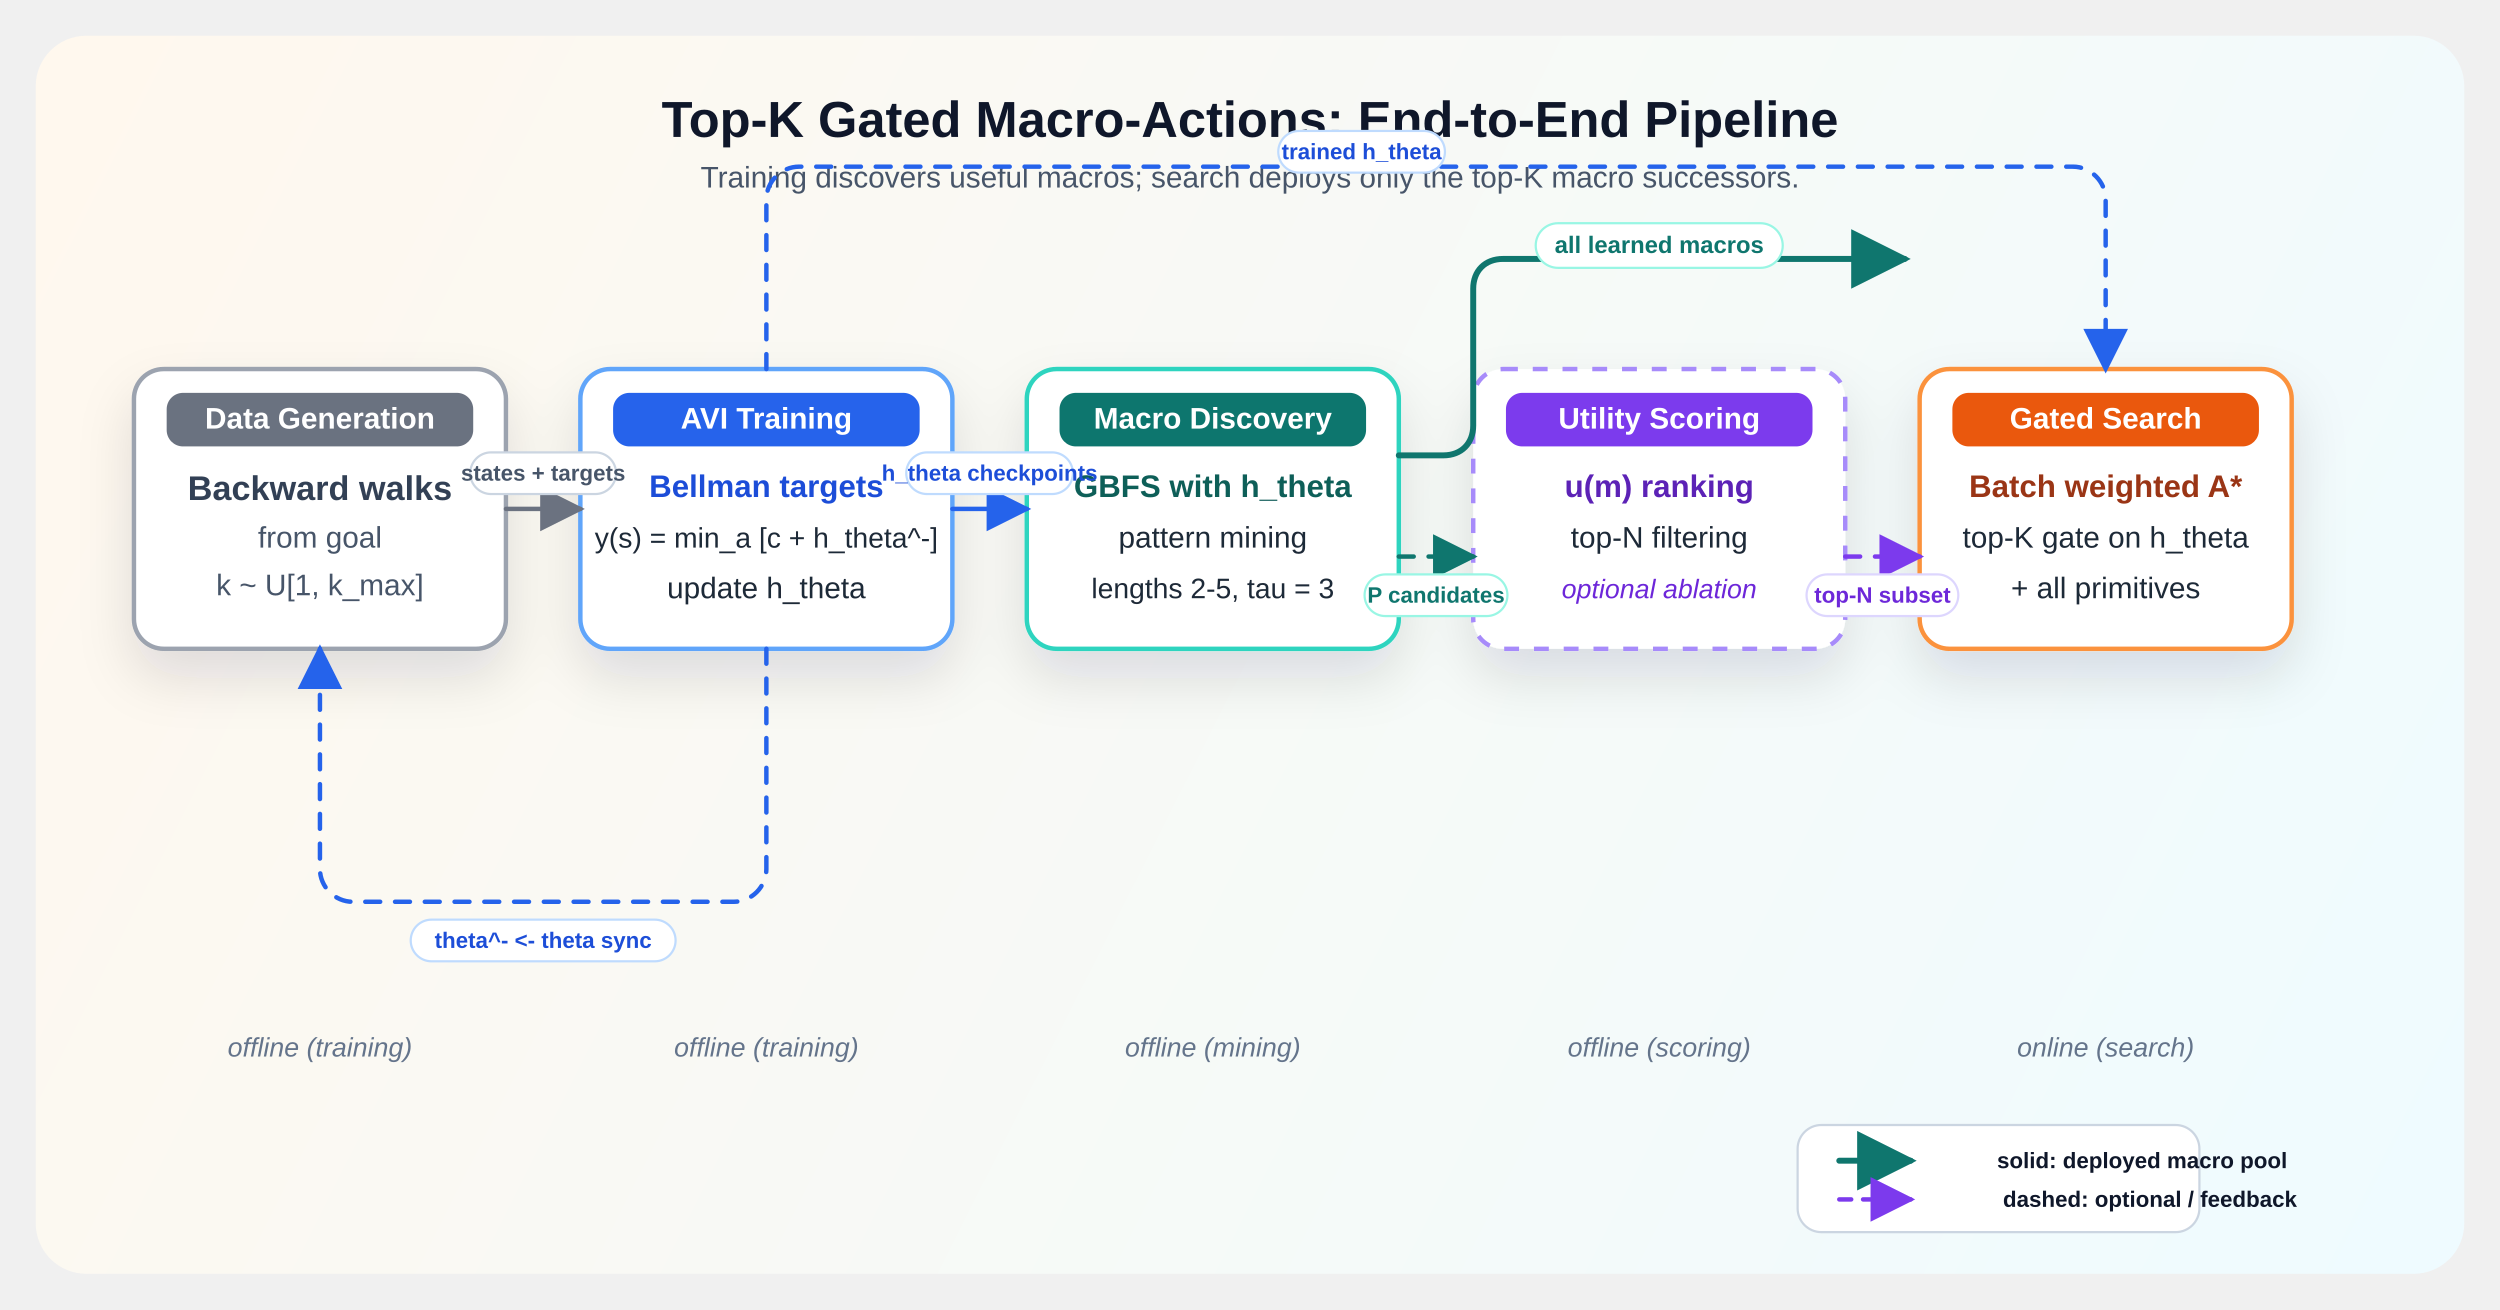
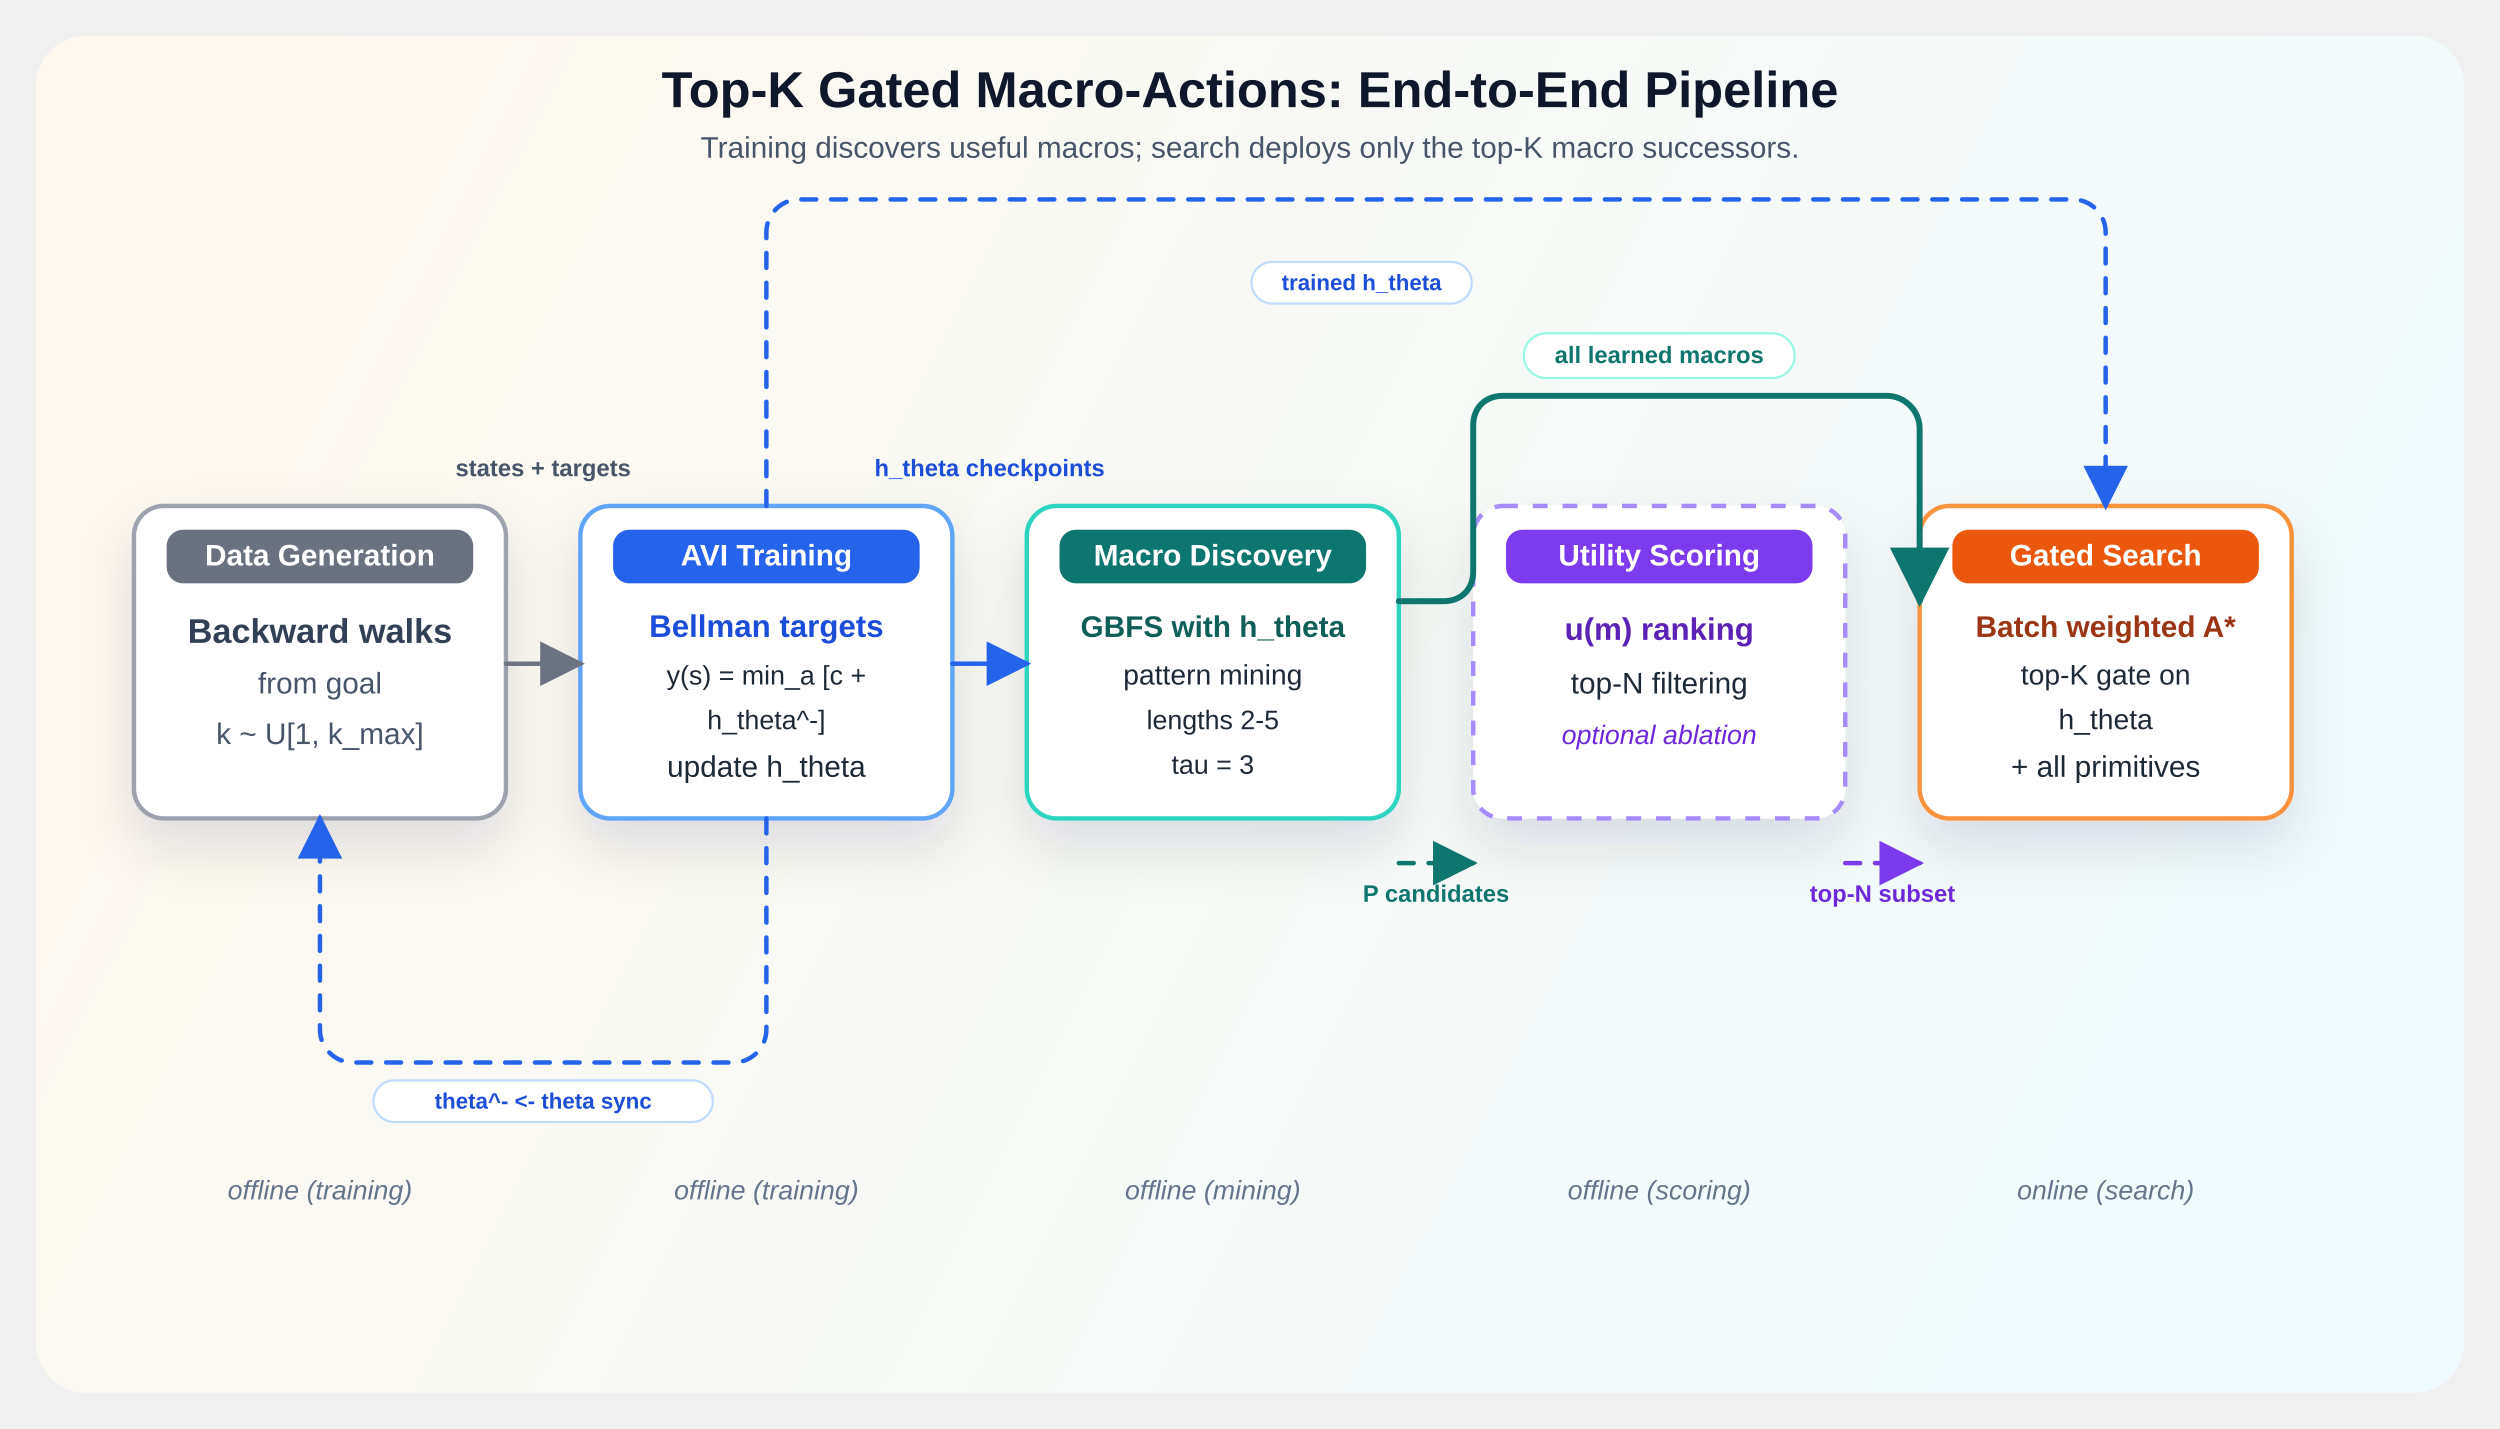
- <svg xmlns="http://www.w3.org/2000/svg" width="1680" height="880" viewBox="0 0 1680 880" fill="none" role="img" aria-labelledby="title desc">
+ <svg xmlns="http://www.w3.org/2000/svg" width="1680" height="960" viewBox="0 0 1680 960" fill="none" role="img" aria-labelledby="title desc">
  <defs>
    <linearGradient id="bg" x1="48" y1="40" x2="1632" y2="840" gradientUnits="userSpaceOnUse">
      <stop stop-color="#FFF8EE" />
      <stop offset="1" stop-color="#EFFBFF" />
    </linearGradient>
-     <filter id="shadow" x="0" y="0" width="1680" height="880" filterUnits="userSpaceOnUse" color-interpolation-filters="sRGB">
+     <filter id="shadow" x="0" y="0" width="1680" height="960" filterUnits="userSpaceOnUse" color-interpolation-filters="sRGB">
      <feDropShadow dx="0" dy="18" stdDeviation="18" flood-color="#0F172A" flood-opacity="0.12" />
    </filter>
    <marker id="arrowGray" markerWidth="14" markerHeight="14" refX="11" refY="7" orient="auto">
      <path d="M2 2L12 7L2 12V2Z" fill="#6B7280" />
    </marker>
    <marker id="arrowBlue" markerWidth="14" markerHeight="14" refX="11" refY="7" orient="auto">
      <path d="M2 2L12 7L2 12V2Z" fill="#2563EB" />
    </marker>
    <marker id="arrowTeal" markerWidth="14" markerHeight="14" refX="11" refY="7" orient="auto">
      <path d="M2 2L12 7L2 12V2Z" fill="#0F766E" />
    </marker>
    <marker id="arrowViolet" markerWidth="14" markerHeight="14" refX="11" refY="7" orient="auto">
      <path d="M2 2L12 7L2 12V2Z" fill="#7C3AED" />
    </marker>
  </defs>
-   <rect x="24" y="24" width="1632" height="832" rx="34" fill="url(#bg)" />
-   <text x="840" y="92" text-anchor="middle" fill="#0F172A" font-family="Arial, Helvetica, sans-serif" font-size="34" font-weight="700">
+   <rect x="24" y="24" width="1632" height="912" rx="34" fill="url(#bg)" />
+   <text x="840" y="72" text-anchor="middle" fill="#0F172A" font-family="Arial, Helvetica, sans-serif" font-size="34" font-weight="700">
    Top-K Gated Macro-Actions: End-to-End Pipeline
  </text>
-   <text x="840" y="126" text-anchor="middle" fill="#475569" font-family="Arial, Helvetica, sans-serif" font-size="20">
+   <text x="840" y="106" text-anchor="middle" fill="#475569" font-family="Arial, Helvetica, sans-serif" font-size="20">
    Training discovers useful macros; search deploys only the top-K macro successors.
  </text>
  <g filter="url(#shadow)">
-     <rect x="90" y="248" width="250" height="188" rx="20" fill="#FFFFFF" stroke="#9CA3AF" stroke-width="3" />
-     <rect x="112" y="264" width="206" height="36" rx="11" fill="#6B7280" />
-     <text x="215" y="288" text-anchor="middle" fill="#FFFFFF" font-family="Arial, Helvetica, sans-serif" font-size="20" font-weight="700">Data Generation</text>
-     <text x="215" y="336" text-anchor="middle" fill="#334155" font-family="Arial, Helvetica, sans-serif" font-size="23" font-weight="600">Backward walks</text>
-     <text x="215" y="368" text-anchor="middle" fill="#475569" font-family="Arial, Helvetica, sans-serif" font-size="20">from goal</text>
-     <text x="215" y="400" text-anchor="middle" fill="#475569" font-family="Arial, Helvetica, sans-serif" font-size="20">k ~ U[1, k_max]</text>
-     <rect x="390" y="248" width="250" height="188" rx="20" fill="#FFFFFF" stroke="#60A5FA" stroke-width="3" />
-     <rect x="412" y="264" width="206" height="36" rx="11" fill="#2563EB" />
-     <text x="515" y="288" text-anchor="middle" fill="#FFFFFF" font-family="Arial, Helvetica, sans-serif" font-size="20" font-weight="700">AVI Training</text>
-     <text x="515" y="334" text-anchor="middle" fill="#1D4ED8" font-family="Arial, Helvetica, sans-serif" font-size="21" font-weight="600">Bellman targets</text>
-     <text x="515" y="368" text-anchor="middle" fill="#1F2937" font-family="Arial, Helvetica, sans-serif" font-size="19">y(s) = min_a [c + h_theta^-]</text>
-     <text x="515" y="402" text-anchor="middle" fill="#1F2937" font-family="Arial, Helvetica, sans-serif" font-size="20">update h_theta</text>
-     <rect x="690" y="248" width="250" height="188" rx="20" fill="#FFFFFF" stroke="#2DD4BF" stroke-width="3" />
-     <rect x="712" y="264" width="206" height="36" rx="11" fill="#0F766E" />
-     <text x="815" y="288" text-anchor="middle" fill="#FFFFFF" font-family="Arial, Helvetica, sans-serif" font-size="20" font-weight="700">Macro Discovery</text>
-     <text x="815" y="334" text-anchor="middle" fill="#115E59" font-family="Arial, Helvetica, sans-serif" font-size="21" font-weight="600">GBFS with h_theta</text>
-     <text x="815" y="368" text-anchor="middle" fill="#1F2937" font-family="Arial, Helvetica, sans-serif" font-size="20">pattern mining</text>
-     <text x="815" y="402" text-anchor="middle" fill="#1F2937" font-family="Arial, Helvetica, sans-serif" font-size="19">lengths 2-5, tau = 3</text>
-     <rect x="990" y="248" width="250" height="188" rx="20" fill="#FFFFFF" stroke="#A78BFA" stroke-width="3" stroke-dasharray="10 10" />
-     <rect x="1012" y="264" width="206" height="36" rx="11" fill="#7C3AED" />
-     <text x="1115" y="288" text-anchor="middle" fill="#FFFFFF" font-family="Arial, Helvetica, sans-serif" font-size="20" font-weight="700">Utility Scoring</text>
-     <text x="1115" y="334" text-anchor="middle" fill="#5B21B6" font-family="Arial, Helvetica, sans-serif" font-size="21" font-weight="600">u(m) ranking</text>
-     <text x="1115" y="368" text-anchor="middle" fill="#1F2937" font-family="Arial, Helvetica, sans-serif" font-size="20">top-N filtering</text>
-     <text x="1115" y="402" text-anchor="middle" fill="#6D28D9" font-family="Arial, Helvetica, sans-serif" font-size="18" font-style="italic">optional ablation</text>
-     <rect x="1290" y="248" width="250" height="188" rx="20" fill="#FFFFFF" stroke="#FB923C" stroke-width="3" />
-     <rect x="1312" y="264" width="206" height="36" rx="11" fill="#EA580C" />
-     <text x="1415" y="288" text-anchor="middle" fill="#FFFFFF" font-family="Arial, Helvetica, sans-serif" font-size="20" font-weight="700">Gated Search</text>
-     <text x="1415" y="334" text-anchor="middle" fill="#9A3412" font-family="Arial, Helvetica, sans-serif" font-size="21" font-weight="600">Batch weighted A*</text>
-     <text x="1415" y="368" text-anchor="middle" fill="#1F2937" font-family="Arial, Helvetica, sans-serif" font-size="20">top-K gate on h_theta</text>
-     <text x="1415" y="402" text-anchor="middle" fill="#1F2937" font-family="Arial, Helvetica, sans-serif" font-size="20">+ all primitives</text>
+     <rect x="90" y="340" width="250" height="210" rx="20" fill="#FFFFFF" stroke="#9CA3AF" stroke-width="3" />
+     <rect x="112" y="356" width="206" height="36" rx="11" fill="#6B7280" />
+     <text x="215" y="380" text-anchor="middle" fill="#FFFFFF" font-family="Arial, Helvetica, sans-serif" font-size="20" font-weight="700">Data Generation</text>
+     <text x="215" y="432" text-anchor="middle" fill="#334155" font-family="Arial, Helvetica, sans-serif" font-size="23" font-weight="600">Backward walks</text>
+     <text x="215" y="466" text-anchor="middle" fill="#475569" font-family="Arial, Helvetica, sans-serif" font-size="20">from goal</text>
+     <text x="215" y="500" text-anchor="middle" fill="#475569" font-family="Arial, Helvetica, sans-serif" font-size="20">k ~ U[1, k_max]</text>
+     <rect x="390" y="340" width="250" height="210" rx="20" fill="#FFFFFF" stroke="#60A5FA" stroke-width="3" />
+     <rect x="412" y="356" width="206" height="36" rx="11" fill="#2563EB" />
+     <text x="515" y="380" text-anchor="middle" fill="#FFFFFF" font-family="Arial, Helvetica, sans-serif" font-size="20" font-weight="700">AVI Training</text>
+     <text x="515" y="428" text-anchor="middle" fill="#1D4ED8" font-family="Arial, Helvetica, sans-serif" font-size="21" font-weight="600">Bellman targets</text>
+     <text x="515" y="460" text-anchor="middle" fill="#1F2937" font-family="Arial, Helvetica, sans-serif" font-size="18">y(s) = min_a [c +</text>
+     <text x="515" y="490" text-anchor="middle" fill="#1F2937" font-family="Arial, Helvetica, sans-serif" font-size="18">h_theta^-]</text>
+     <text x="515" y="522" text-anchor="middle" fill="#1F2937" font-family="Arial, Helvetica, sans-serif" font-size="20">update h_theta</text>
+     <rect x="690" y="340" width="250" height="210" rx="20" fill="#FFFFFF" stroke="#2DD4BF" stroke-width="3" />
+     <rect x="712" y="356" width="206" height="36" rx="11" fill="#0F766E" />
+     <text x="815" y="380" text-anchor="middle" fill="#FFFFFF" font-family="Arial, Helvetica, sans-serif" font-size="20" font-weight="700">Macro Discovery</text>
+     <text x="815" y="428" text-anchor="middle" fill="#115E59" font-family="Arial, Helvetica, sans-serif" font-size="20" font-weight="600">GBFS with h_theta</text>
+     <text x="815" y="460" text-anchor="middle" fill="#1F2937" font-family="Arial, Helvetica, sans-serif" font-size="19">pattern mining</text>
+     <text x="815" y="490" text-anchor="middle" fill="#1F2937" font-family="Arial, Helvetica, sans-serif" font-size="18">lengths 2-5</text>
+     <text x="815" y="520" text-anchor="middle" fill="#1F2937" font-family="Arial, Helvetica, sans-serif" font-size="18">tau = 3</text>
+     <rect x="990" y="340" width="250" height="210" rx="20" fill="#FFFFFF" stroke="#A78BFA" stroke-width="3" stroke-dasharray="10 10" />
+     <rect x="1012" y="356" width="206" height="36" rx="11" fill="#7C3AED" />
+     <text x="1115" y="380" text-anchor="middle" fill="#FFFFFF" font-family="Arial, Helvetica, sans-serif" font-size="20" font-weight="700">Utility Scoring</text>
+     <text x="1115" y="430" text-anchor="middle" fill="#5B21B6" font-family="Arial, Helvetica, sans-serif" font-size="21" font-weight="600">u(m) ranking</text>
+     <text x="1115" y="466" text-anchor="middle" fill="#1F2937" font-family="Arial, Helvetica, sans-serif" font-size="20">top-N filtering</text>
+     <text x="1115" y="500" text-anchor="middle" fill="#6D28D9" font-family="Arial, Helvetica, sans-serif" font-size="18" font-style="italic">optional ablation</text>
+     <rect x="1290" y="340" width="250" height="210" rx="20" fill="#FFFFFF" stroke="#FB923C" stroke-width="3" />
+     <rect x="1312" y="356" width="206" height="36" rx="11" fill="#EA580C" />
+     <text x="1415" y="380" text-anchor="middle" fill="#FFFFFF" font-family="Arial, Helvetica, sans-serif" font-size="20" font-weight="700">Gated Search</text>
+     <text x="1415" y="428" text-anchor="middle" fill="#9A3412" font-family="Arial, Helvetica, sans-serif" font-size="20" font-weight="600">Batch weighted A*</text>
+     <text x="1415" y="460" text-anchor="middle" fill="#1F2937" font-family="Arial, Helvetica, sans-serif" font-size="19">top-K gate on</text>
+     <text x="1415" y="490" text-anchor="middle" fill="#1F2937" font-family="Arial, Helvetica, sans-serif" font-size="19">h_theta</text>
+     <text x="1415" y="522" text-anchor="middle" fill="#1F2937" font-family="Arial, Helvetica, sans-serif" font-size="20">+ all primitives</text>
  </g>
-   <path d="M340 342H390" stroke="#6B7280" stroke-width="3" stroke-linecap="round" marker-end="url(#arrowGray)" />
-   <rect x="316" y="304" width="98" height="28" rx="14" fill="#FFFFFF" stroke="#CBD5E1" stroke-width="1.5" />
-   <text x="365" y="323" text-anchor="middle" fill="#475569" font-family="Arial, Helvetica, sans-serif" font-size="15" font-weight="600">states + targets</text>
-   <path d="M640 342H690" stroke="#2563EB" stroke-width="3" stroke-linecap="round" marker-end="url(#arrowBlue)" />
-   <rect x="609" y="304" width="112" height="28" rx="14" fill="#FFFFFF" stroke="#BFDBFE" stroke-width="1.5" />
-   <text x="665" y="323" text-anchor="middle" fill="#1D4ED8" font-family="Arial, Helvetica, sans-serif" font-size="15" font-weight="600">h_theta checkpoints</text>
-   <path d="M940 306H970C982 306 990 298 990 286V194C990 182 998 174 1010 174H1280" stroke="#0F766E" stroke-width="4" stroke-linecap="round" stroke-linejoin="round" marker-end="url(#arrowTeal)" />
-   <rect x="1032" y="150" width="166" height="30" rx="15" fill="#FFFFFF" stroke="#99F6E4" stroke-width="1.5" />
-   <text x="1115" y="170" text-anchor="middle" fill="#0F766E" font-family="Arial, Helvetica, sans-serif" font-size="16" font-weight="700">all learned macros</text>
-   <path d="M940 374H990" stroke="#0F766E" stroke-width="3" stroke-linecap="round" stroke-dasharray="10 10" marker-end="url(#arrowTeal)" />
-   <rect x="917" y="386" width="96" height="28" rx="14" fill="#FFFFFF" stroke="#99F6E4" stroke-width="1.5" />
-   <text x="965" y="405" text-anchor="middle" fill="#0F766E" font-family="Arial, Helvetica, sans-serif" font-size="15" font-weight="600">P candidates</text>
-   <path d="M1240 374H1290" stroke="#7C3AED" stroke-width="3" stroke-linecap="round" stroke-dasharray="10 10" marker-end="url(#arrowViolet)" />
-   <rect x="1214" y="386" width="102" height="28" rx="14" fill="#FFFFFF" stroke="#DDD6FE" stroke-width="1.5" />
-   <text x="1265" y="405" text-anchor="middle" fill="#6D28D9" font-family="Arial, Helvetica, sans-serif" font-size="15" font-weight="600">top-N subset</text>
-   <path d="M515 248V134C515 122 525 112 537 112H1393C1405 112 1415 122 1415 134V248" stroke="#2563EB" stroke-width="3" stroke-linecap="round" stroke-linejoin="round" stroke-dasharray="10 10" marker-end="url(#arrowBlue)" />
-   <rect x="859" y="88" width="112" height="28" rx="14" fill="#FFFFFF" stroke="#BFDBFE" stroke-width="1.5" />
-   <text x="915" y="107" text-anchor="middle" fill="#1D4ED8" font-family="Arial, Helvetica, sans-serif" font-size="15" font-weight="700">trained h_theta</text>
-   <path d="M515 436V584C515 596 505 606 493 606H237C225 606 215 596 215 584V436" stroke="#2563EB" stroke-width="3" stroke-linecap="round" stroke-linejoin="round" stroke-dasharray="10 10" marker-end="url(#arrowBlue)" />
-   <rect x="276" y="618" width="178" height="28" rx="14" fill="#FFFFFF" stroke="#BFDBFE" stroke-width="1.5" />
-   <text x="365" y="637" text-anchor="middle" fill="#1D4ED8" font-family="Arial, Helvetica, sans-serif" font-size="15" font-weight="700">theta^- &lt;- theta sync</text>
-   <text x="215" y="710" text-anchor="middle" fill="#64748B" font-family="Arial, Helvetica, sans-serif" font-size="18" font-style="italic">offline (training)</text>
-   <text x="515" y="710" text-anchor="middle" fill="#64748B" font-family="Arial, Helvetica, sans-serif" font-size="18" font-style="italic">offline (training)</text>
-   <text x="815" y="710" text-anchor="middle" fill="#64748B" font-family="Arial, Helvetica, sans-serif" font-size="18" font-style="italic">offline (mining)</text>
-   <text x="1115" y="710" text-anchor="middle" fill="#64748B" font-family="Arial, Helvetica, sans-serif" font-size="18" font-style="italic">offline (scoring)</text>
-   <text x="1415" y="710" text-anchor="middle" fill="#64748B" font-family="Arial, Helvetica, sans-serif" font-size="18" font-style="italic">online (search)</text>
-   <rect x="1208" y="756" width="270" height="72" rx="16" fill="#FFFFFF" stroke="#CBD5E1" stroke-width="1.5" />
-   <path d="M1236 780H1284" stroke="#0F766E" stroke-width="4" stroke-linecap="round" marker-end="url(#arrowTeal)" />
-   <text x="1342" y="785" fill="#0F172A" font-family="Arial, Helvetica, sans-serif" font-size="15" font-weight="600">solid: deployed macro pool</text>
-   <path d="M1236 806H1284" stroke="#7C3AED" stroke-width="3" stroke-linecap="round" stroke-dasharray="8 8" marker-end="url(#arrowViolet)" />
-   <text x="1346" y="811" fill="#0F172A" font-family="Arial, Helvetica, sans-serif" font-size="15" font-weight="600">dashed: optional / feedback</text>
+   <path d="M340 446H390" stroke="#6B7280" stroke-width="3" stroke-linecap="round" marker-end="url(#arrowGray)" />
+   <text x="365" y="320" text-anchor="middle" fill="#475569" font-family="Arial, Helvetica, sans-serif" font-size="16" font-weight="600">states + targets</text>
+   <path d="M640 446H690" stroke="#2563EB" stroke-width="3" stroke-linecap="round" marker-end="url(#arrowBlue)" />
+   <text x="665" y="320" text-anchor="middle" fill="#1D4ED8" font-family="Arial, Helvetica, sans-serif" font-size="16" font-weight="600">h_theta checkpoints</text>
+   <path d="M940 404H970C982 404 990 396 990 384V286C990 274 998 266 1010 266H1268C1280 266 1290 276 1290 288V404" stroke="#0F766E" stroke-width="4" stroke-linecap="round" stroke-linejoin="round" marker-end="url(#arrowTeal)" />
+   <rect x="1024" y="224" width="182" height="30" rx="15" fill="#FFFFFF" stroke="#99F6E4" stroke-width="1.5" />
+   <text x="1115" y="244" text-anchor="middle" fill="#0F766E" font-family="Arial, Helvetica, sans-serif" font-size="16" font-weight="700">all learned macros</text>
+   <path d="M940 580H990" stroke="#0F766E" stroke-width="3" stroke-linecap="round" stroke-dasharray="10 10" marker-end="url(#arrowTeal)" />
+   <text x="965" y="606" text-anchor="middle" fill="#0F766E" font-family="Arial, Helvetica, sans-serif" font-size="16" font-weight="600">P candidates</text>
+   <path d="M1240 580H1290" stroke="#7C3AED" stroke-width="3" stroke-linecap="round" stroke-dasharray="10 10" marker-end="url(#arrowViolet)" />
+   <text x="1265" y="606" text-anchor="middle" fill="#6D28D9" font-family="Arial, Helvetica, sans-serif" font-size="16" font-weight="600">top-N subset</text>
+   <path d="M515 340V156C515 144 525 134 537 134H1393C1405 134 1415 144 1415 156V340" stroke="#2563EB" stroke-width="3" stroke-linecap="round" stroke-linejoin="round" stroke-dasharray="10 10" marker-end="url(#arrowBlue)" />
+   <rect x="841" y="176" width="148" height="28" rx="14" fill="#FFFFFF" stroke="#BFDBFE" stroke-width="1.5" />
+   <text x="915" y="195" text-anchor="middle" fill="#1D4ED8" font-family="Arial, Helvetica, sans-serif" font-size="15" font-weight="700">trained h_theta</text>
+   <path d="M515 550V692C515 704 505 714 493 714H237C225 714 215 704 215 692V550" stroke="#2563EB" stroke-width="3" stroke-linecap="round" stroke-linejoin="round" stroke-dasharray="10 10" marker-end="url(#arrowBlue)" />
+   <rect x="251" y="726" width="228" height="28" rx="14" fill="#FFFFFF" stroke="#BFDBFE" stroke-width="1.5" />
+   <text x="365" y="745" text-anchor="middle" fill="#1D4ED8" font-family="Arial, Helvetica, sans-serif" font-size="15" font-weight="700">theta^- &lt;- theta sync</text>
+   <text x="215" y="806" text-anchor="middle" fill="#64748B" font-family="Arial, Helvetica, sans-serif" font-size="18" font-style="italic">offline (training)</text>
+   <text x="515" y="806" text-anchor="middle" fill="#64748B" font-family="Arial, Helvetica, sans-serif" font-size="18" font-style="italic">offline (training)</text>
+   <text x="815" y="806" text-anchor="middle" fill="#64748B" font-family="Arial, Helvetica, sans-serif" font-size="18" font-style="italic">offline (mining)</text>
+   <text x="1115" y="806" text-anchor="middle" fill="#64748B" font-family="Arial, Helvetica, sans-serif" font-size="18" font-style="italic">offline (scoring)</text>
+   <text x="1415" y="806" text-anchor="middle" fill="#64748B" font-family="Arial, Helvetica, sans-serif" font-size="18" font-style="italic">online (search)</text>
</svg>
